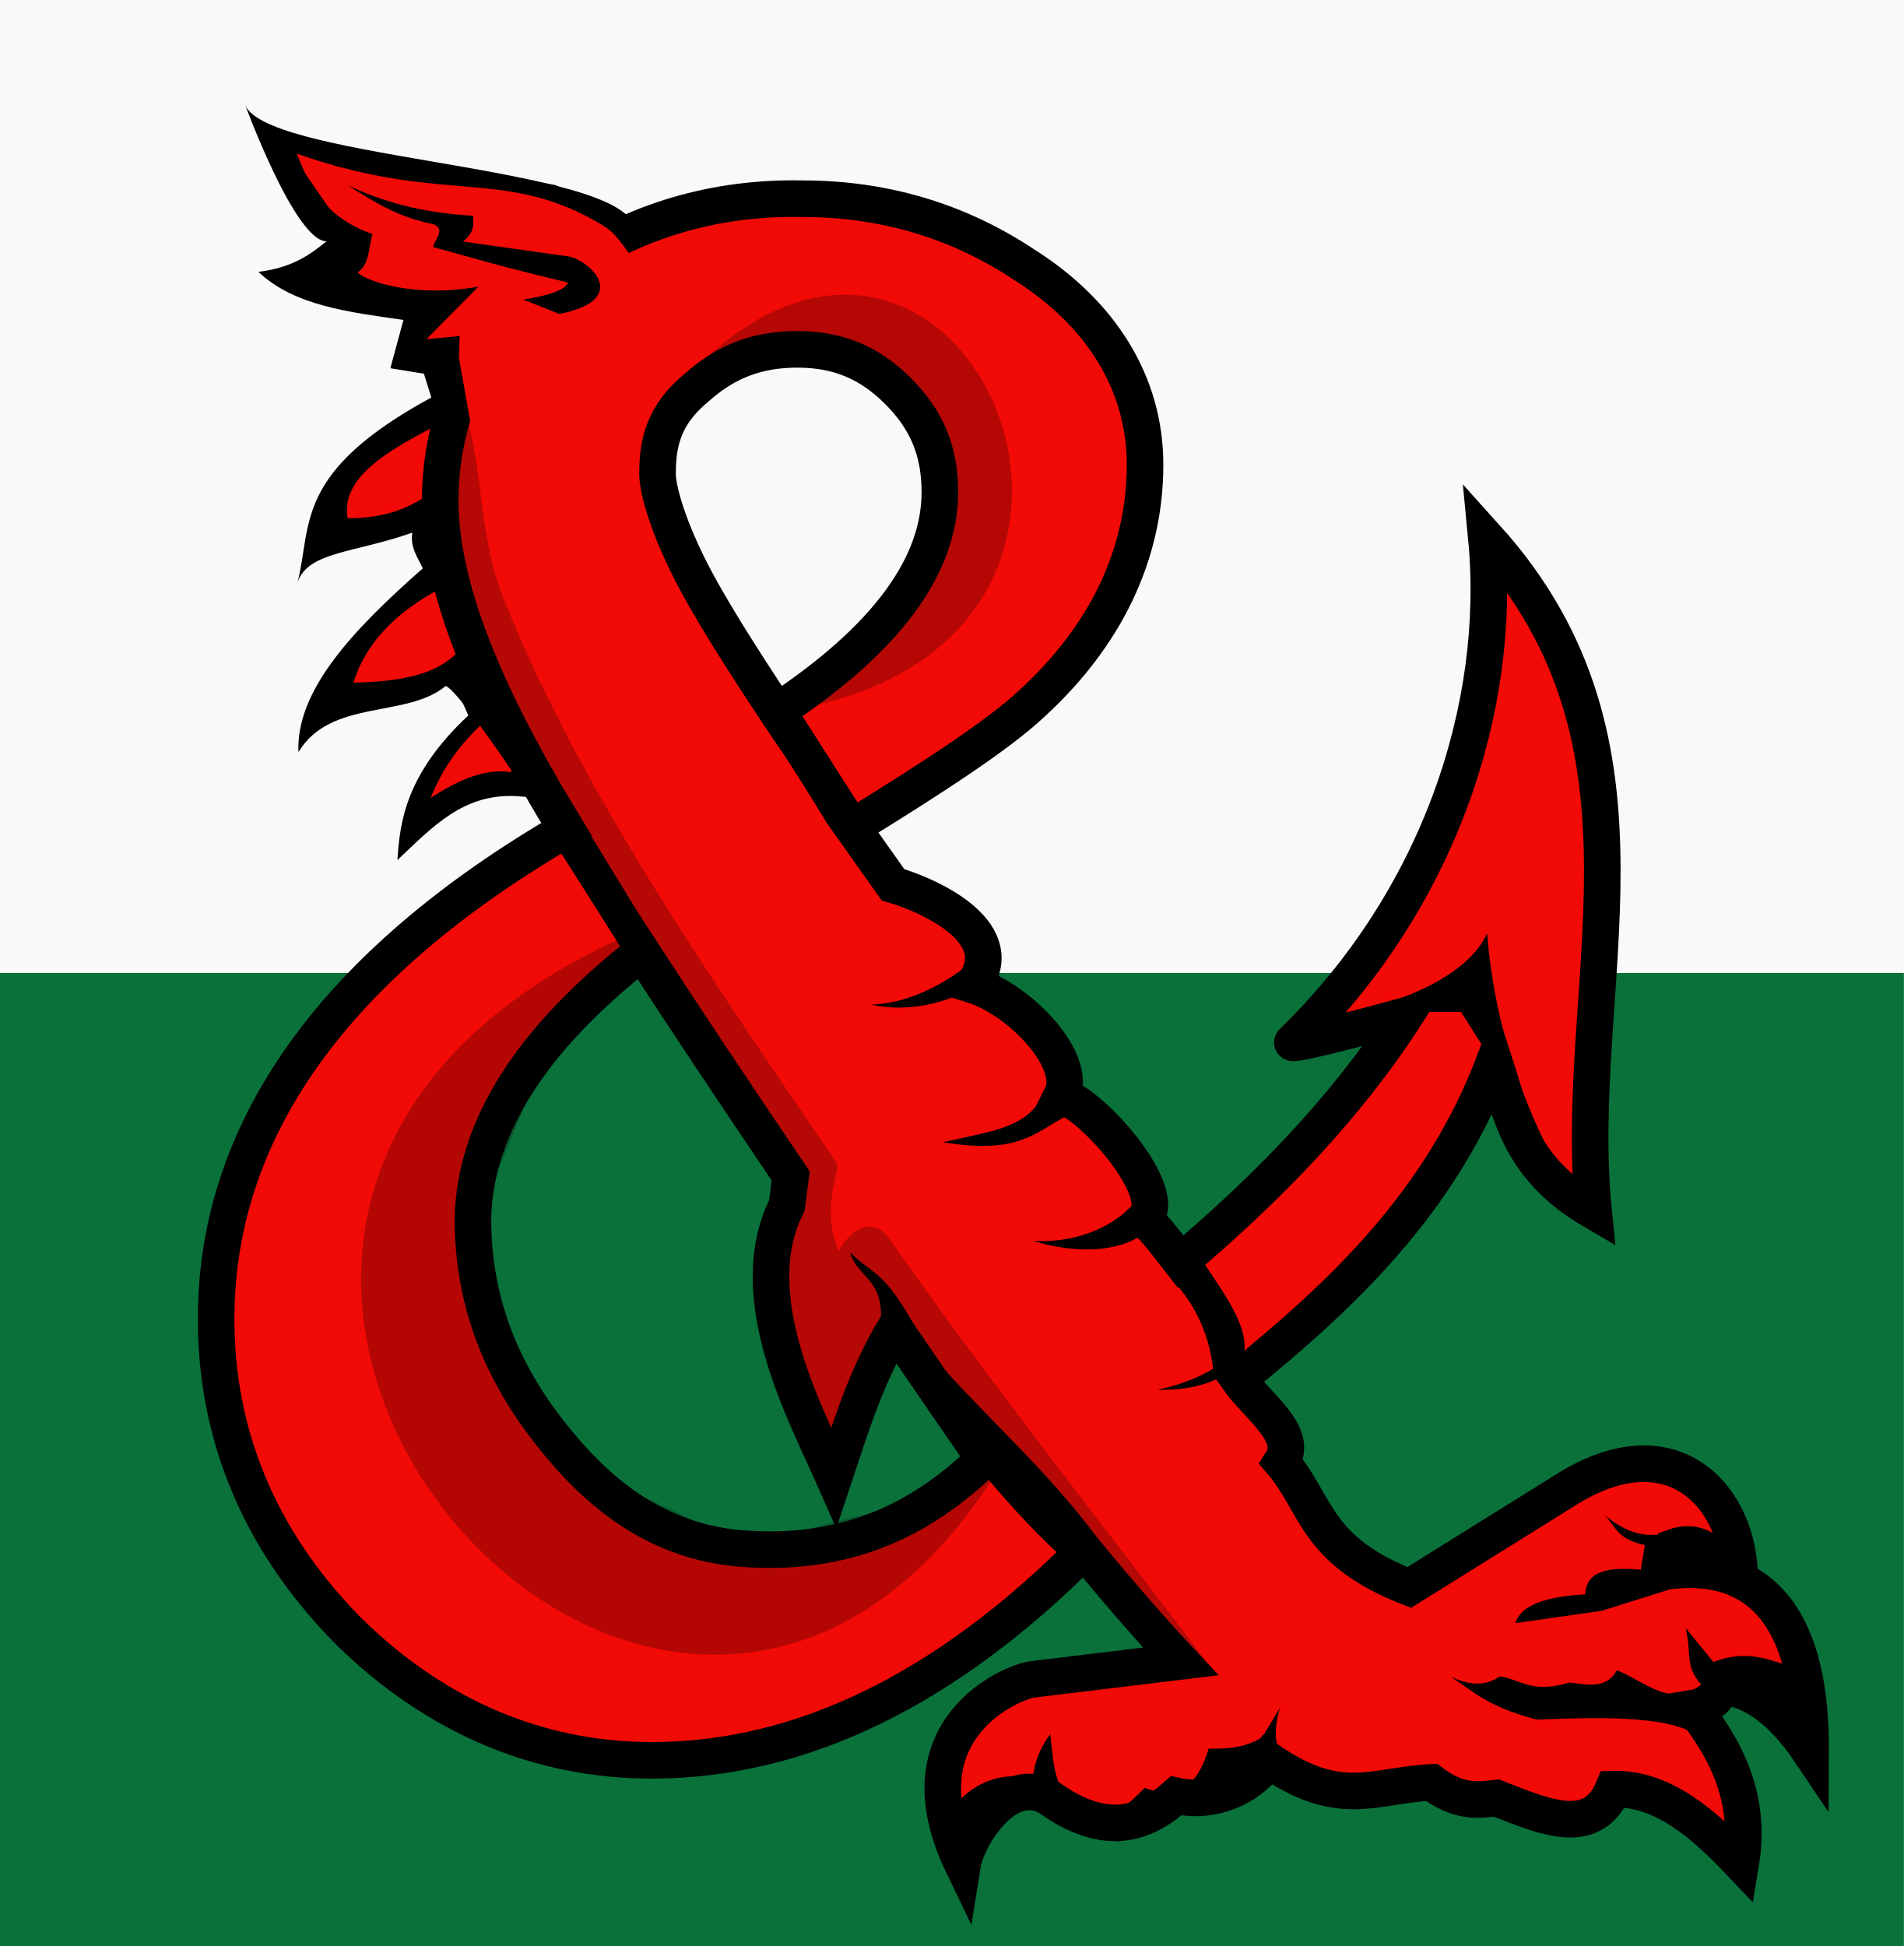
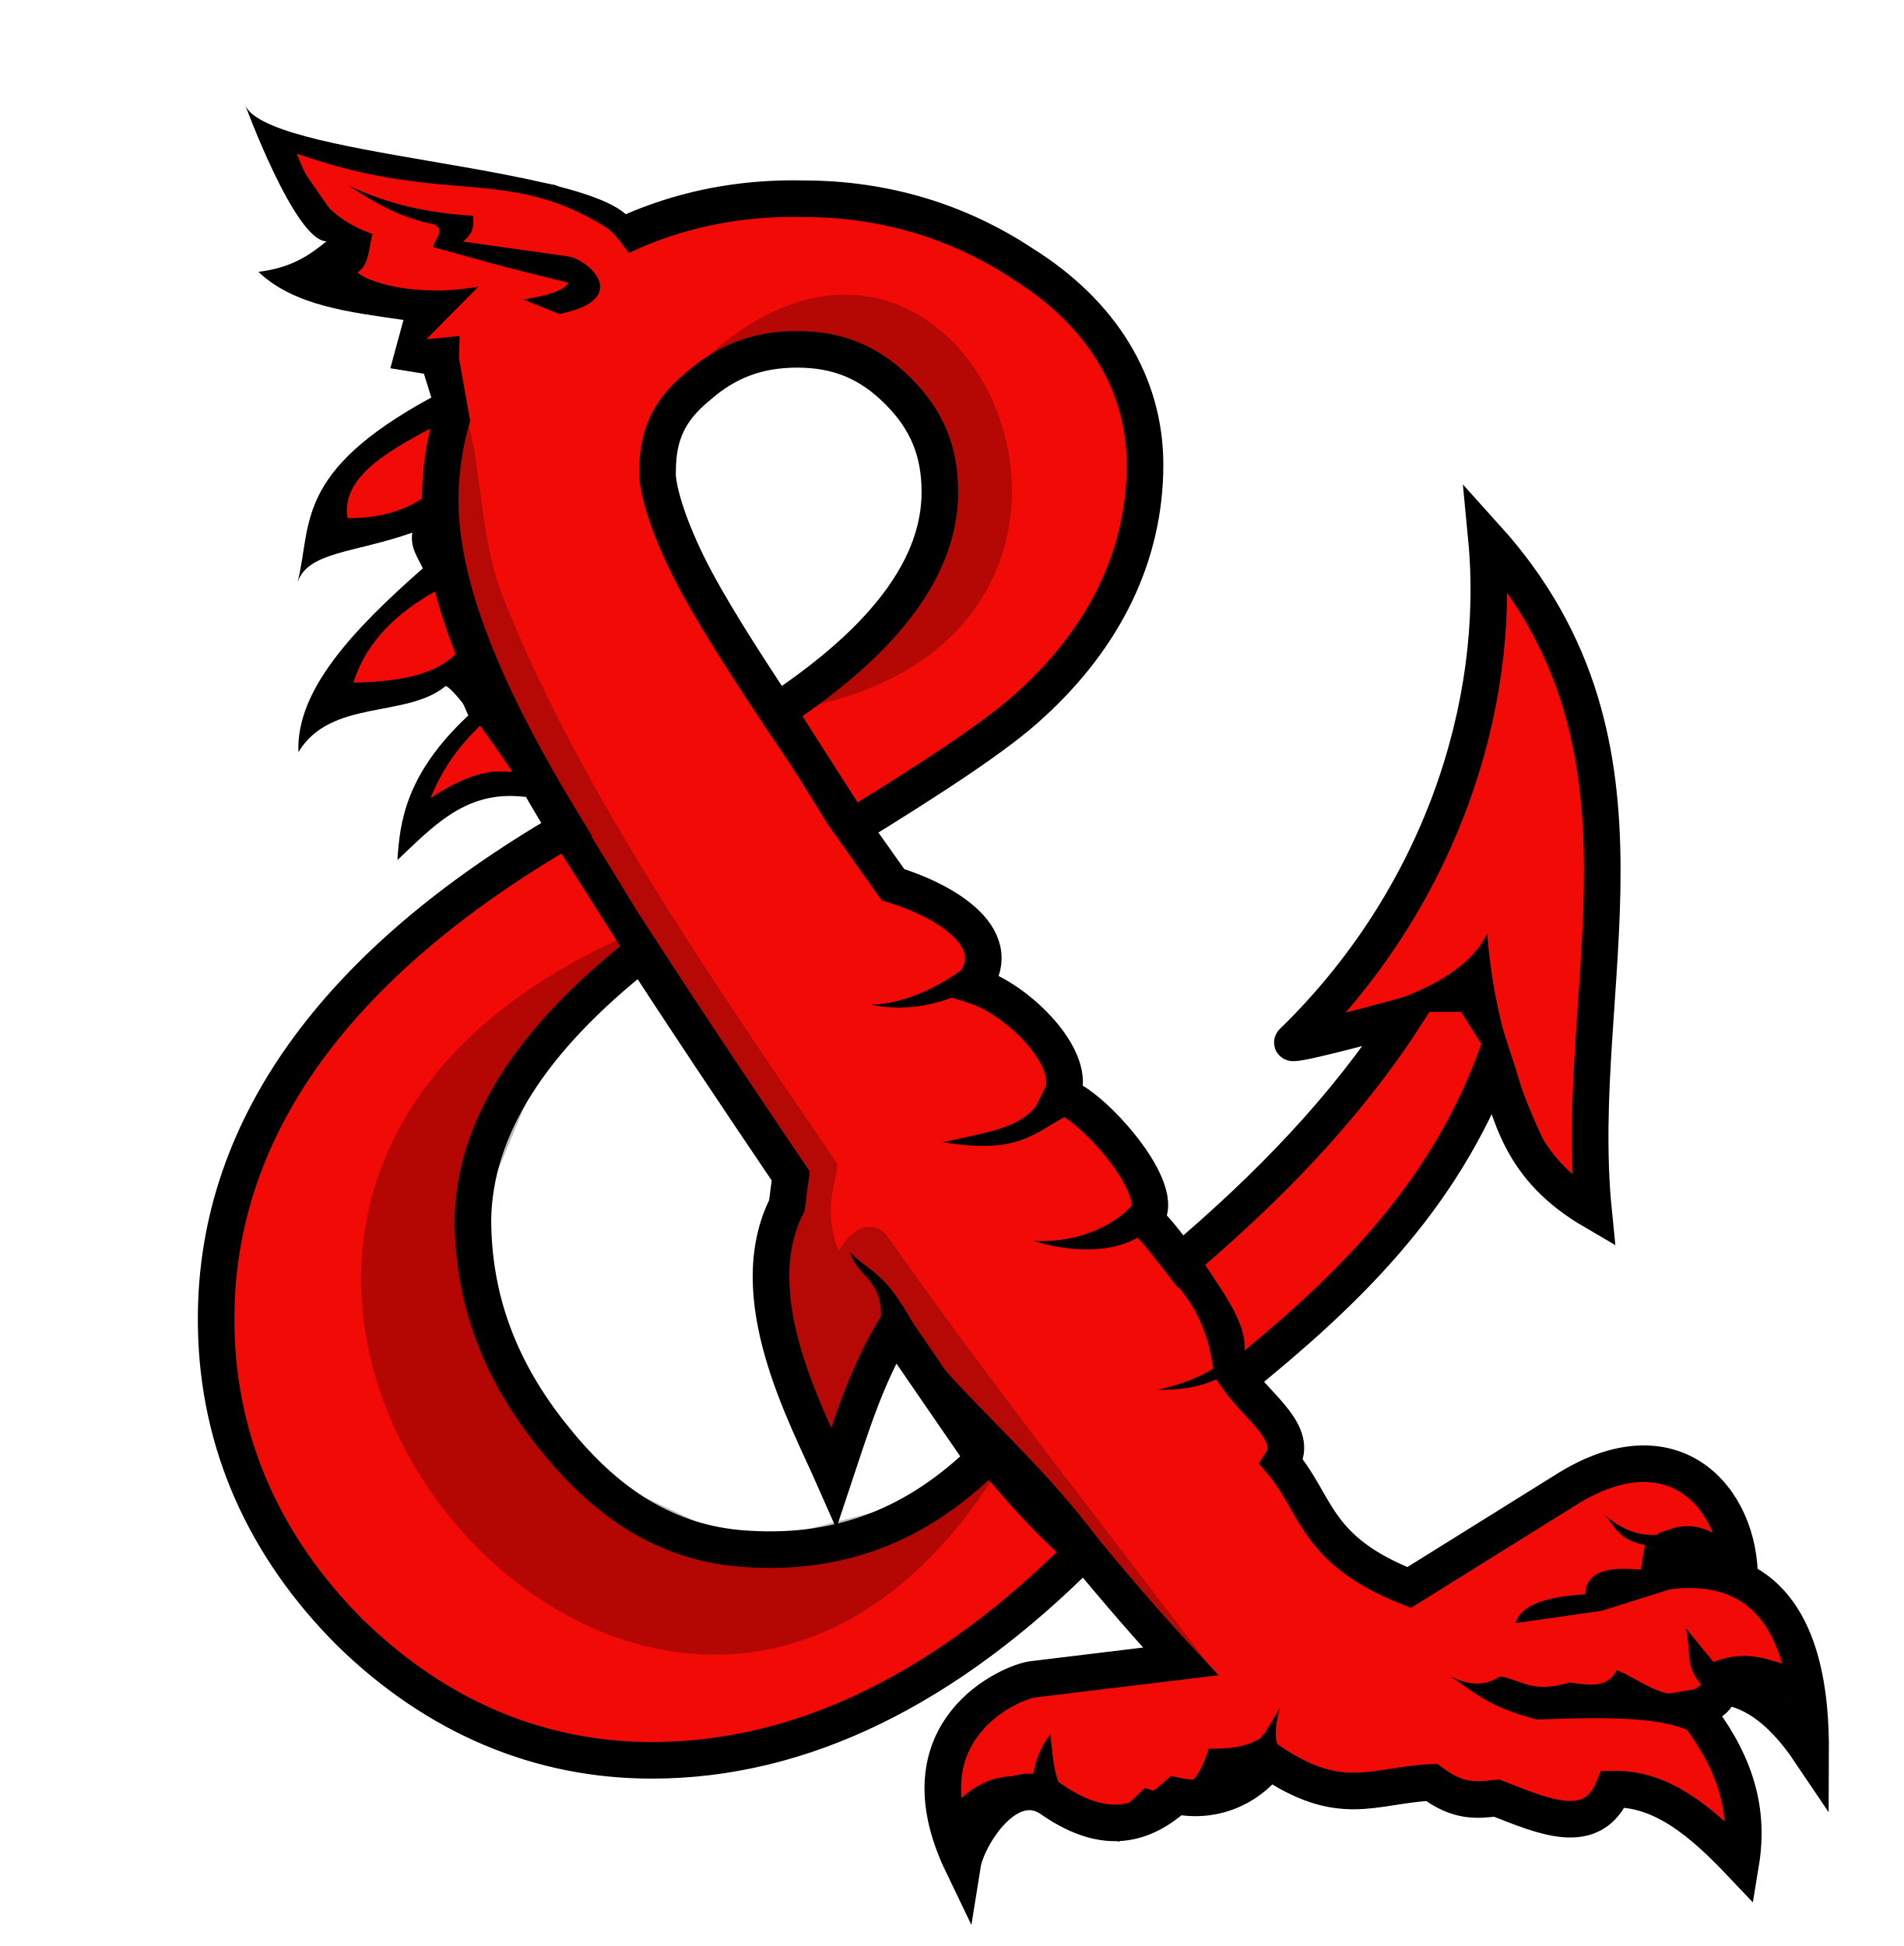
<svg xmlns="http://www.w3.org/2000/svg" width="135.441mm" height="138.439mm" viewBox="0 0 135.441 138.439" version="1.1" id="svg5">
  <defs id="defs2">
    <rect x="92.579" y="564.474" width="324.026" height="360.029" id="rect2522" />
  </defs>
  <g id="layer1" transform="translate(-65.04838,-156.1112)">
-     <g id="g37180" transform="matrix(0.5526057,0,0,0.776576,78.58437,44.62052)">
-       <rect style="fill:#f9f9f9;stroke:none;stroke-width:2.903;stroke-linecap:square;stroke-linejoin:bevel;stroke-miterlimit:4;stroke-dasharray:none;paint-order:stroke fill markers" id="rect7547" width="245.095" height="89.134" x="-24.495" y="143.567" />
-       <rect style="fill:#0a713a;fill-opacity:1;stroke:none;stroke-width:2.903;stroke-linecap:square;stroke-linejoin:bevel;stroke-miterlimit:4;stroke-dasharray:none;paint-order:stroke fill markers" id="rect7547-6" width="245.095" height="89.134" x="-24.495" y="232.701" />
-     </g>
    <path style="fill:#f20a06;fill-opacity:1;stroke:#000000;stroke-width:0.265px;stroke-linecap:butt;stroke-linejoin:miter;stroke-opacity:1" d="m 99.115,206.861 -3.204,3.876 -0.878,3.514 6.821,-2.325 1.344,-0.878 z" id="path32606" />
    <path style="fill:#f20a06;fill-opacity:1;stroke:#000000;stroke-width:0.265px;stroke-linecap:butt;stroke-linejoin:miter;stroke-opacity:1" d="m 109.768,171.888 -5.262,-2.485 -13.739,-2.485 -6.139,-1.315 5.554,8.039 -1.9,2.631 7.162,1.608 -0.877,2.339 1.608,1.754 -0.292,3.946 -4.677,2.339 -2.631,5.408 2.192,0.146 4.677,-1.315 0.731,3.8 -2.339,2.339 -5.408,6.431 2.485,0.585 7.454,-1.608 13.447,-27.04 z" id="path28130" />
    <g aria-label="&amp;" transform="matrix(2.243757,0,0,2.243757,-127.5337,-1181.194)" id="g19473" style="font-size:96px;line-height:1.25;white-space:pre;shape-inside:url(#rect2522);fill:#f20a06;fill-opacity:1;stroke:#000000;stroke-width:1.16;stroke-linecap:round;stroke-linejoin:miter;stroke-miterlimit:4;stroke-dasharray:none;stroke-opacity:1">
      <path id="path19471" style="font-weight:bold;font-family:Dungeon;-inkscape-font-specification:Dungeon;fill:#f20a06;fill-opacity:1;stroke:#000000;stroke-width:9.834;stroke-linecap:round;stroke-linejoin:miter;stroke-miterlimit:4;stroke-dasharray:none;stroke-opacity:1" d="m -479.416,651.242 c -23.581,-0.091 -45.274,6.776 -64.031,20.402 -19.838,13.871 -30.788,34.537 -31.387,59.08 -0.578,24.286 11.957,54.207 33.938,90.105 -61.952,35.982 -95.288,81.089 -94.178,134.16 0.584,30.949 12.908,58.74 35.975,81.807 0.028,0.027 0.056,0.055 0.084,0.082 23.083,22.506 50.639,34.27 81.076,34.27 40.5,0 79.512,-19.446 116.248,-56.392 9.285,11.3 18.393,21.758 25.926,29.797 l -39.76,4.82 c -5.686,0.676 -36.334,13.497 -18.883,49.75 1.165,-7.295 12.441,-25.918 24.305,-17.221 14.322,9.758 24.46,6.548 33.133,-1.205 11.514,2.44 21.078,-3.68 24.802,-9.588 19.458,13.348 28.075,6.741 43.874,5.974 7.317,5.514 12.365,4.785 17.471,4.217 12.72,4.978 25.779,10.818 31.326,-2.41 13.175,-0.289 23.97,8.942 34.338,19.881 2.556,-15.531 -2.262,-28.411 -12.762,-41.672 6.656,-1.101 6.668,-4.251 7.65,-5.92 6.903,0.812 15.033,4.719 23.889,17.896 0.068,-13.961 -1.585,-38.322 -19.104,-46.443 0.276,-21.719 -17.716,-42.829 -47.266,-23.863 l -41.566,25.902 c -25.527,-9.965 -24.606,-22.334 -34.34,-33.734 4.85,-7.421 -6.337,-14.841 -11.598,-22.262 28.092,-22.789 54.425,-47.51 68.824,-85.332 4.595,14.03 6.602,28.445 26.691,40.168 -6.072,-60.815 21.925,-124.804 -28.83,-181.086 4.353,45.268 -12.584,97.163 -52.098,135.604 -1.758,1.71 30.312,-7.119 30.312,-7.119 -16.035,24.859 -36.994,46.351 -60.393,66.176 -4.108,-5.255 -6.614,-8.743 -9.755,-11.45 7.252,-7.025 -14.393,-31.264 -22.292,-33.14 4.692,-9.395 -11.244,-25.848 -23.721,-29.77 9.916,-13.589 -9.949,-23.519 -21.607,-27.014 -3.588,-5.072 -7.193,-10.168 -10.938,-15.447 21.382,-13.181 39.269,-24.794 48.199,-33.191 19.813,-18.092 30.525,-40.092 30.525,-64.283 0,-21.908 -11.826,-40.75 -32.545,-53.812 -17.626,-11.721 -37.655,-17.688 -59.248,-17.707 -0.765,-0.017 -1.526,-0.026 -2.287,-0.029 z m 0.549,40.527 c 10.939,0 19.383,3.48 27.131,11.229 7.748,7.748 11.229,16.192 11.229,27.131 0,19.572 -13.905,39.225 -43.842,58.998 -9.853,-14.858 -18.731,-28.839 -23.818,-39.121 -6.081,-12.29 -8.4,-21.434 -8.248,-25.227 0.008,-0.116 0.014,-0.232 0.018,-0.348 0,-9.664 3.135,-16.329 10.6,-22.477 0.079,-0.065 0.156,-0.131 0.232,-0.199 7.74,-6.829 16.139,-9.986 26.699,-9.986 z m -41.756,162.119 c 10.763,16.561 24.093,36.598 40.012,60.141 l -1.033,7.936 c -12.322,24.448 5.203,56.287 12.65,73.195 4.506,-13.489 8.537,-27.046 16.35,-40.062 7.61,11.112 15.557,22.683 24.062,35.008 -17.959,17.538 -38.17,25.617 -62.807,24.248 -0.028,-1e-4 -0.056,-1e-4 -0.084,0 -20.168,-0.96 -37.244,-10.348 -52.902,-30.047 -0.016,-0.01 -0.033,-0.021 -0.049,-0.031 -14.64,-18.174 -21.614,-37.374 -21.633,-58.684 0.472,-24.224 15.221,-47.99 45.434,-71.703 z m 281.312,159.219 c 4.93,0.072 7.924,4.261 10.947,8.385 -5.384,-1.779 -12.073,-2.17 -20.377,-0.594 3.929,-1.405 4.723,-4.234 5.508,-7.068 1.438,-0.518 2.735,-0.74 3.922,-0.723 z" transform="matrix(0.1179198,0,0,0.1179198,167.5734,525.5147)" />
    </g>
    <path style="fill:#f20a06;fill-opacity:1;stroke:#000000;stroke-width:0.265px;stroke-linecap:butt;stroke-linejoin:miter;stroke-opacity:1" d="m 99.513,206.654 -2.339,2.777 c -1.525,1.885 -2.175,3.645 -2.339,5.335 l 3.654,-2.266 3.873,-0.512 z" id="path37346" />
    <path style="fill:#f20a06;fill-opacity:1;stroke:none;stroke-width:0.265px;stroke-linecap:butt;stroke-linejoin:miter;stroke-opacity:1" d="m 107.821,172.055 c 1.037,0.602 1.514,1.523 2.167,2.317 l -10.597,11.108 -0.804,1.096 -0.95,-5.335 0.585,-2.485 6.285,-6.066 z" id="path34870" />
    <path style="fill:#000000;stroke:none;stroke-width:0.265px;stroke-linecap:butt;stroke-linejoin:miter;stroke-opacity:1" d="m 192.935,274.786 c -1.84,-0.462 -3.425,-1.433 -5.993,-0.439 l -1.973,-2.412 c 0.44,1.948 -0.085,2.628 1.096,4.019 -2.145,1.725 -4.026,-0.245 -5.993,-1.023 -0.726,1.346 -2.071,1.037 -3.362,0.877 -2.774,0.812 -3.406,-0.213 -4.97,-0.438 -0.974,0.682 -2.144,0.682 -3.508,0 1.611,1.067 2.691,2.186 6.139,3.069 5.174,-0.185 10.245,-0.306 11.985,1.608 l -0.146,-1.754 c 1.813,-0.372 2.457,-1.244 2.923,-2.192 0.57,-0.21 1.883,0.324 3.216,0.877 1.228,-0.436 0.607,-1.399 0.585,-2.192 z" id="path20290" />
    <path style="fill:#000000;stroke:none;stroke-width:0.265px;stroke-linecap:butt;stroke-linejoin:miter;stroke-opacity:1" d="m 187.179,265.881 c -1.084,0.556 -1.78,-0.251 -2.485,-1.023 -2.545,0.999 -4.091,0.168 -5.481,-0.95 0.754,0.763 0.854,1.712 2.85,2.119 l -0.292,1.754 c -2.183,-0.204 -3.892,0.023 -3.946,1.754 -2.726,0.147 -4.579,0.731 -4.97,2.046 l 6.139,-0.877 5.116,-1.608 c -0.844,-0.926 -0.561,-1.851 0.146,-2.777 l 3.8,1.462 z" id="path20967" />
    <path style="fill:#000000;stroke:none;stroke-width:0.265px;stroke-linecap:butt;stroke-linejoin:miter;stroke-opacity:1" d="m 133.045,284.44 c 1.651,-1.811 3.556,-2.213 5.478,-1.86 0.127,-1.177 0.562,-2.199 1.24,-3.101 0.284,2.27 0.171,4.738 3.101,5.684 1.761,0.121 2.656,-0.914 3.617,-1.86 2.611,0.947 3.858,-0.444 4.548,-2.791 1.275,0.002 2.549,-0.019 3.824,-0.827 l 1.24,-2.067 c -0.581,2.211 -0.686,4.236 3.617,4.548 l -0.62,2.274 -5.168,-2.274 -5.581,2.997 -3.721,1.964 -5.684,-2.687 -5.684,1.55 -1.24,2.687 z" id="path22050" />
    <path style="fill:#000000;stroke:none;stroke-width:0.265px;stroke-linecap:butt;stroke-linejoin:miter;stroke-opacity:1" d="m 135.347,225.676 c -2.17,1.627 -5.397,2.565 -8.331,1.9 2.833,-0.056 5.805,-1.735 7.893,-3.654 z" id="path22384" />
    <path style="fill:#000000;stroke:none;stroke-width:0.265px;stroke-linecap:butt;stroke-linejoin:miter;stroke-opacity:1" d="m 139.659,232.911 1.169,2.631 c -2.282,1.261 -3.463,2.691 -8.697,1.827 3.957,-0.908 6.616,-1.047 7.527,-4.458 z" id="path22623" />
    <path style="fill:#000000;stroke:none;stroke-width:0.265px;stroke-linecap:butt;stroke-linejoin:miter;stroke-opacity:1" d="m 147.332,242.85 c -1.426,2.371 -5.432,2.604 -8.77,1.535 3.032,0.193 6.35,-1.054 7.893,-3.654 z" id="path22871" />
    <path style="fill:#000000;stroke:none;stroke-width:0.265px;stroke-linecap:butt;stroke-linejoin:miter;stroke-opacity:1" d="m 161.541,228.1 c 4.26,-1.075 8.034,-2.875 9.302,-5.581 0.361,4.48 1.408,9.341 4.237,15.193 l -6.098,-9.612 z" id="path23317" />
    <path style="fill:#000000;stroke:none;stroke-width:0.265px;stroke-linecap:butt;stroke-linejoin:miter;stroke-opacity:1" d="m 130.07,250.372 c -2.197,-3.964 -3.018,-3.624 -4.548,-5.168 0.529,1.924 2.767,1.899 2.067,5.788 z" id="path25673" />
    <path style="fill:#000000;stroke:none;stroke-width:0.265px;stroke-linecap:butt;stroke-linejoin:miter;stroke-opacity:1" d="m 108.901,172.763 1.085,-0.94 c -2.619,-4.038 -26.519,-4.504 -27.552,-8.385 -0.021,-0.082 3.583,9.851 5.846,9.838 -1.056,0.844 -2.329,1.872 -4.849,2.174 2.559,2.429 6.48,2.866 10.319,3.423 l -0.932,3.435 2.387,0.392 0.528,1.689 c -9.814,5.33 -8.476,9.069 -9.517,13.147 0.738,-2.196 4.057,-2.076 8.169,-3.534 -0.19,1.066 0.432,1.841 0.741,2.542 -4.977,4.378 -9.034,8.69 -8.847,13.074 2.284,-3.811 7.7,-2.386 10.473,-4.704 0.91,0.244 6.266,8.218 7.041,9.737 l 1.958,-0.922 c -1.795,-1.921 -6.823,-10.016 -6.937,-12.673 -1.509,2.087 -2.875,3.501 -8.626,3.62 0.923,-2.954 3.289,-5.409 7.361,-7.273 l -0.48,-7.587 c -1.754,2.094 -4.158,3.189 -7.293,3.159 -0.564,-3.263 3.762,-5.265 7.767,-7.35 l 0.207,-5.613 -2.374,0.236 3.712,-3.748 c -4.43,0.809 -7.952,-0.339 -8.603,-1.011 0.864,-0.56 0.778,-1.77 1.065,-2.724 -3.46,-1.235 -4.483,-3.452 -5.387,-5.718 11.059,3.875 15.124,0.598 22.738,5.715 z" id="path26212" />
    <path style="fill:#000000;fill-opacity:0.255;stroke:none;stroke-width:0.265px;stroke-linecap:butt;stroke-linejoin:miter;stroke-opacity:1" d="m 136.37,260.17 c -24.028,39.79 -73.282,-18.035 -25.579,-38.002 l -5.7,6.139 -6.723,16.078 7.308,15.786 12.424,5.847 11.985,-3.069 z" id="path29144" />
    <path style="fill:#000000;stroke:none;stroke-width:0.265px;stroke-linecap:butt;stroke-linejoin:miter;stroke-opacity:1" d="m 103.41,214.348 7.089,11.181 1.389,-2.119 -6.212,-10.158 z" id="path30688" />
    <path style="fill:#000000;stroke:none;stroke-width:0.265px;stroke-linecap:butt;stroke-linejoin:miter;stroke-opacity:1" d="m 132.351,253.666 c 3.593,3.959 7.388,7.311 10.78,11.876 l -0.84,2.814 c -4.871,-3.996 -8.457,-8.848 -12.205,-13.593 z" id="path31166" />
    <path style="fill:#000000;stroke:none;stroke-width:0.265px;stroke-linecap:butt;stroke-linejoin:miter;stroke-opacity:1" d="m 148.648,247.381 c 1.961,2.241 2.557,4.482 2.777,6.723 l 2.119,-1.681 c 0.407,-2.242 -2.006,-4.998 -3.581,-7.6 z" id="path31514" />
    <path style="fill:#000000;stroke:none;stroke-width:0.265px;stroke-linecap:butt;stroke-linejoin:miter;stroke-opacity:1" d="m 153.106,252.058 0.438,0.95 c -1.398,1.09 -3.011,2.037 -6.139,1.973 2.354,-0.52 4.319,-1.43 5.7,-2.923 z" id="path31710" />
    <path style="fill:#000000;stroke:none;stroke-width:0.18px;stroke-linecap:butt;stroke-linejoin:miter;stroke-opacity:1" d="m 97.799,205.733 c 0.292,-0.011 1.471,-0.564 1.471,-0.564 l 0.898,1.686 c -2.749,2.367 -3.727,4.228 -4.496,6.03 1.969,-1.286 3.893,-2.131 5.7,-1.843 l 0.674,-1.056 1.446,2.896 -1.583,-0.124 c -3.892,-0.277 -6.152,2.25 -8.588,4.537 0.169,-2.661 0.566,-6.107 5.044,-10.286 z" id="path31996" />
    <path style="fill:#000000;stroke:none;stroke-width:0.298px;stroke-linecap:butt;stroke-linejoin:miter;stroke-opacity:1" d="m 102.275,177.422 c 1.679,-0.268 2.931,-0.63 3.189,-1.208 -5.172,-1.239 -6.797,-1.762 -9.601,-2.522 0.075,-0.551 0.926,-1.221 0.046,-1.624 -2.646,-0.522 -4.358,-1.672 -6.134,-2.778 2.458,1.127 4.998,1.935 8.923,2.17 0.016,0.597 0.164,1.112 -0.715,1.837 l 7.348,1.036 c 1.447,0.088 4.863,3.042 -0.492,4.116 z" id="path33698" />
    <path style="fill:#000000;stroke:none;stroke-width:0.265px;stroke-linecap:butt;stroke-linejoin:miter;stroke-opacity:1" d="m 119.938,208.515 c 1.342,1.908 2.352,3.58 3.887,6.066 l 3.483,0.571 -6.358,-9.939 z" id="path36311" />
    <path style="fill:#000000;fill-opacity:0.251;stroke:none;stroke-width:0.265px;stroke-linecap:butt;stroke-linejoin:miter;stroke-opacity:1" d="m 114.348,182.464 c 19.202,-19.302 36.102,19.078 7.162,24.117 l 6.285,-5.993 2.339,-4.677 1.608,-5.408 -1.169,-4.97 -3.069,-3.216 -6.577,-1.9 z" id="path38688" />
    <path style="fill:#000000;fill-opacity:0.248;stroke:none;stroke-width:0.265px;stroke-linecap:butt;stroke-linejoin:miter;stroke-opacity:1" d="m 98.241,185.724 c 1.181,4.18 0.914,8.631 2.597,12.887 5.357,13.544 14.792,27.108 23.719,40.213 0.354,0.519 -1.191,3.048 0.153,6.271 1.166,-2.018 2.672,-2.173 3.564,-0.903 7.591,10.795 14.994,20.067 23.137,30.841 l -14.676,-13.849 -8.062,-10.129 -3.721,9.508 -5.374,-13.643 2.274,-5.736 -22.324,-38.292 -3.307,-10.129 z" id="path39356" />
  </g>
</svg>
